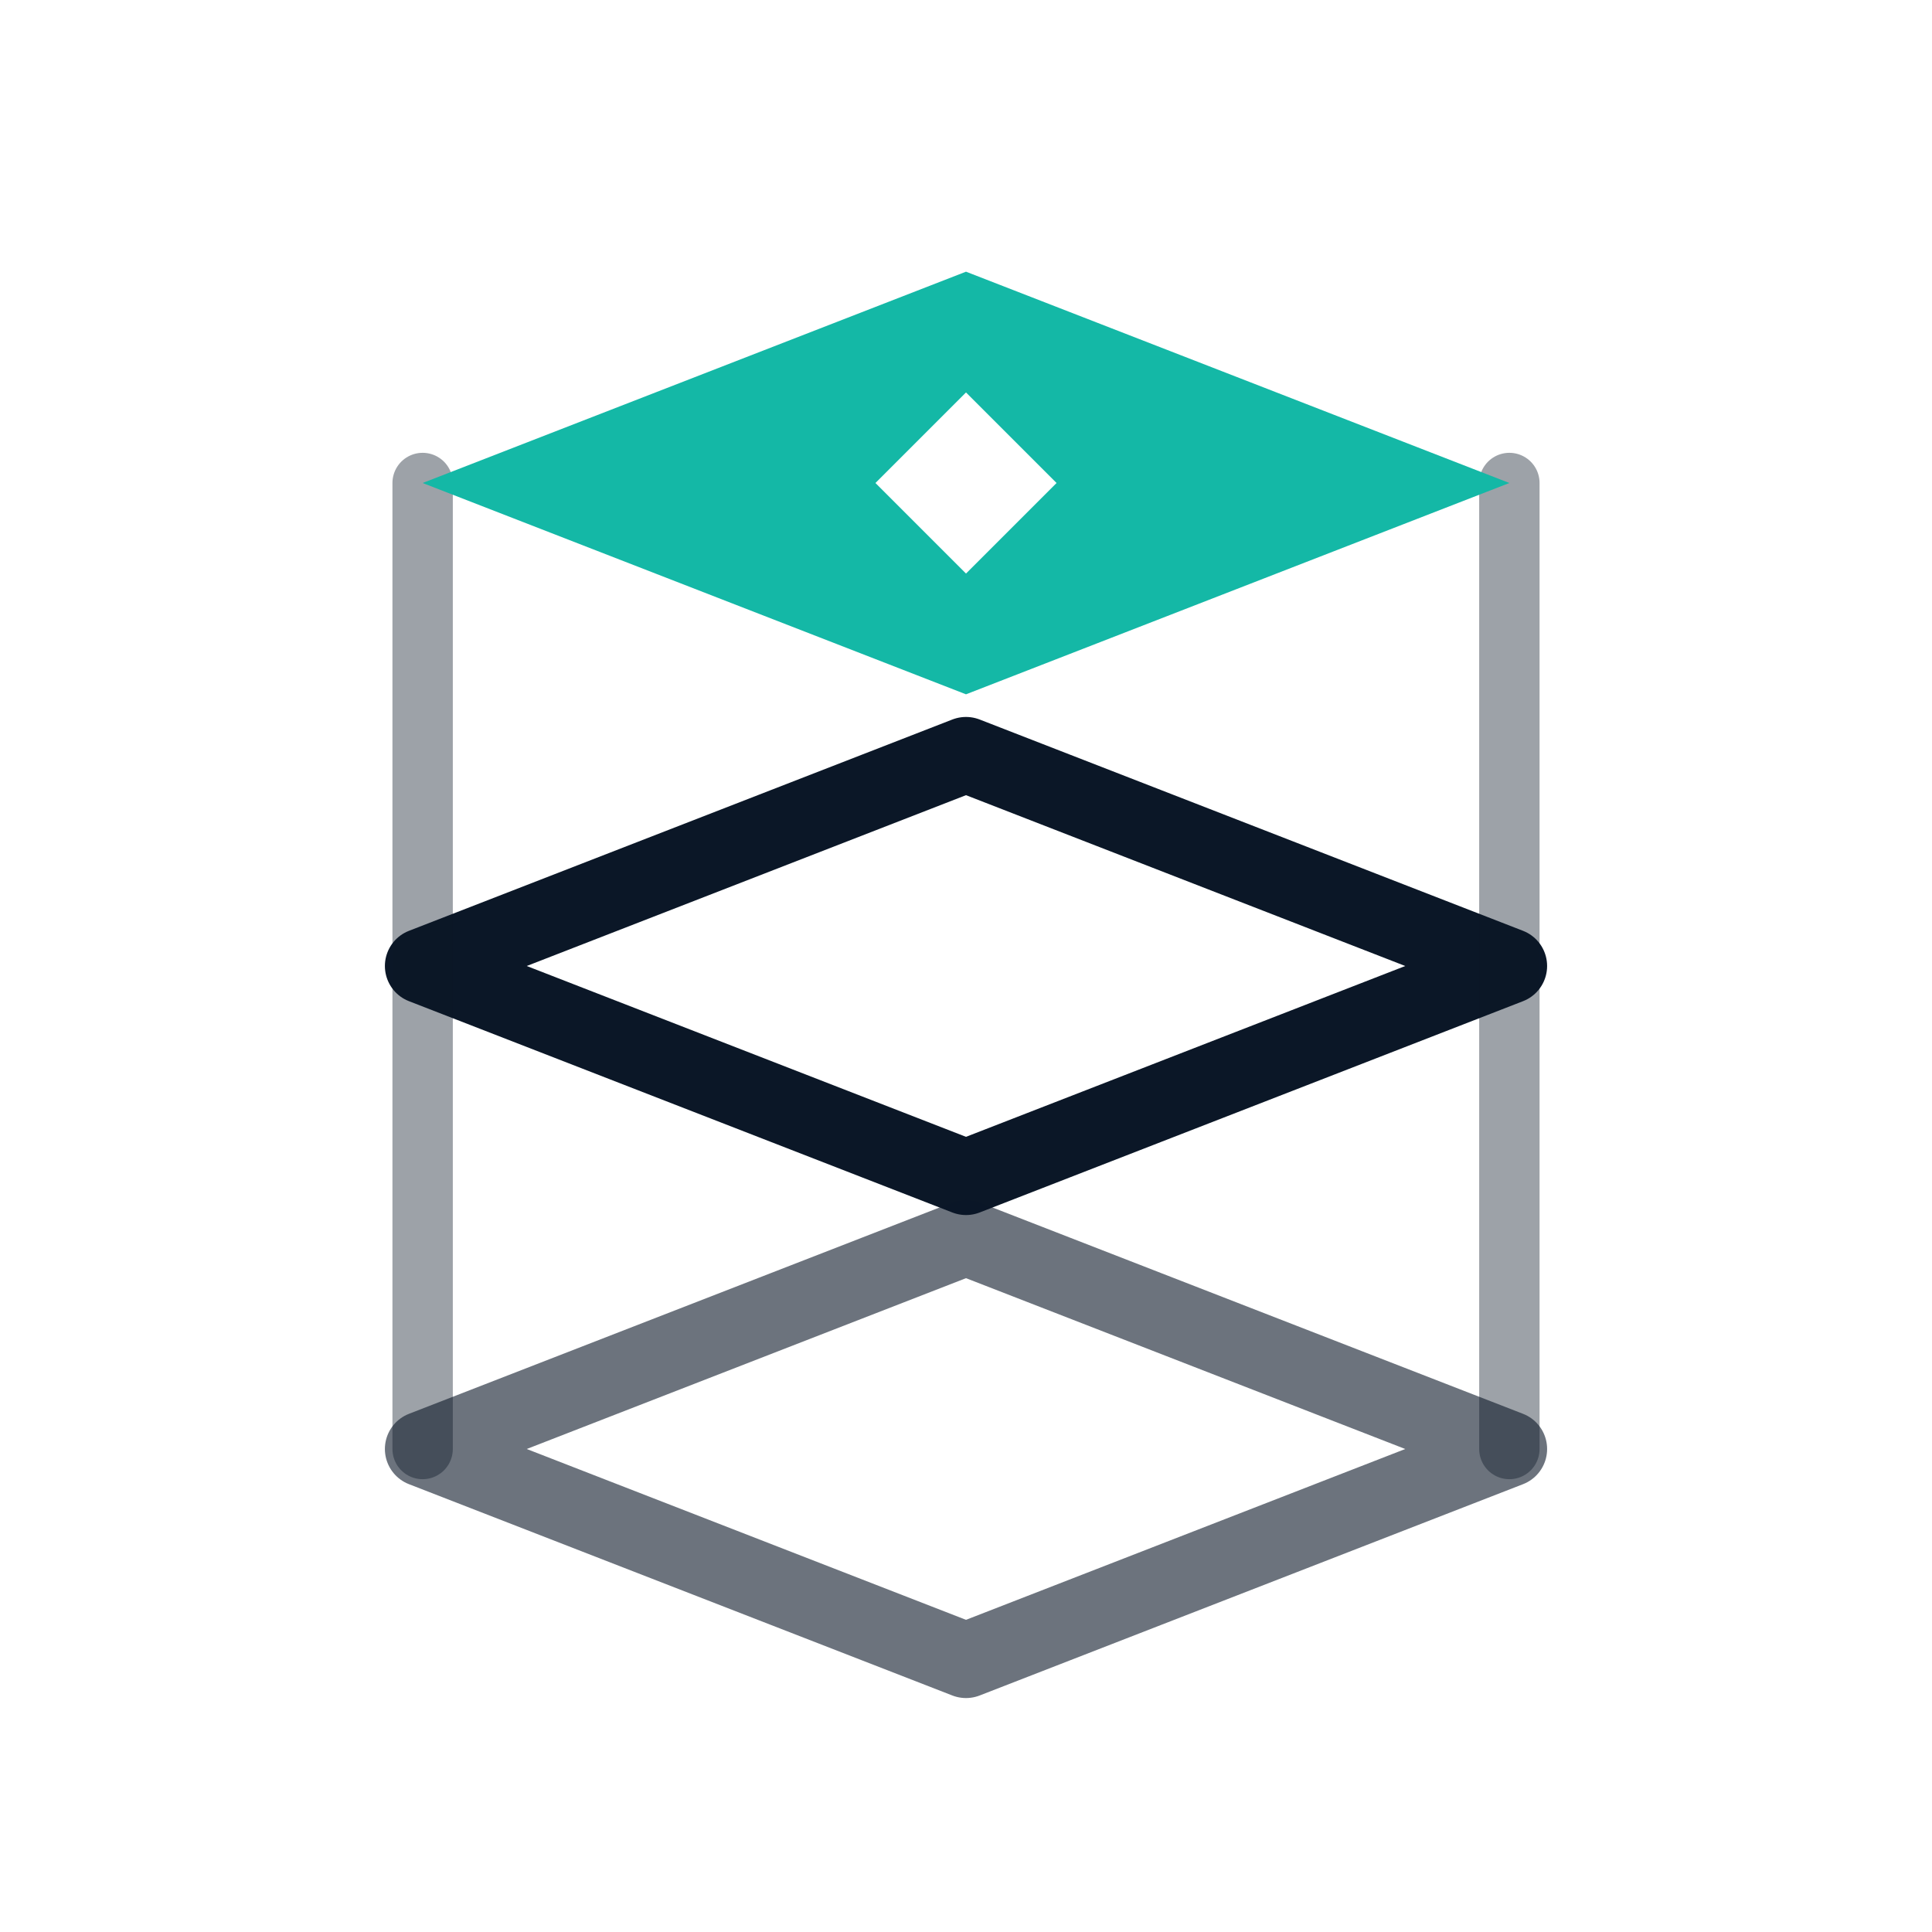
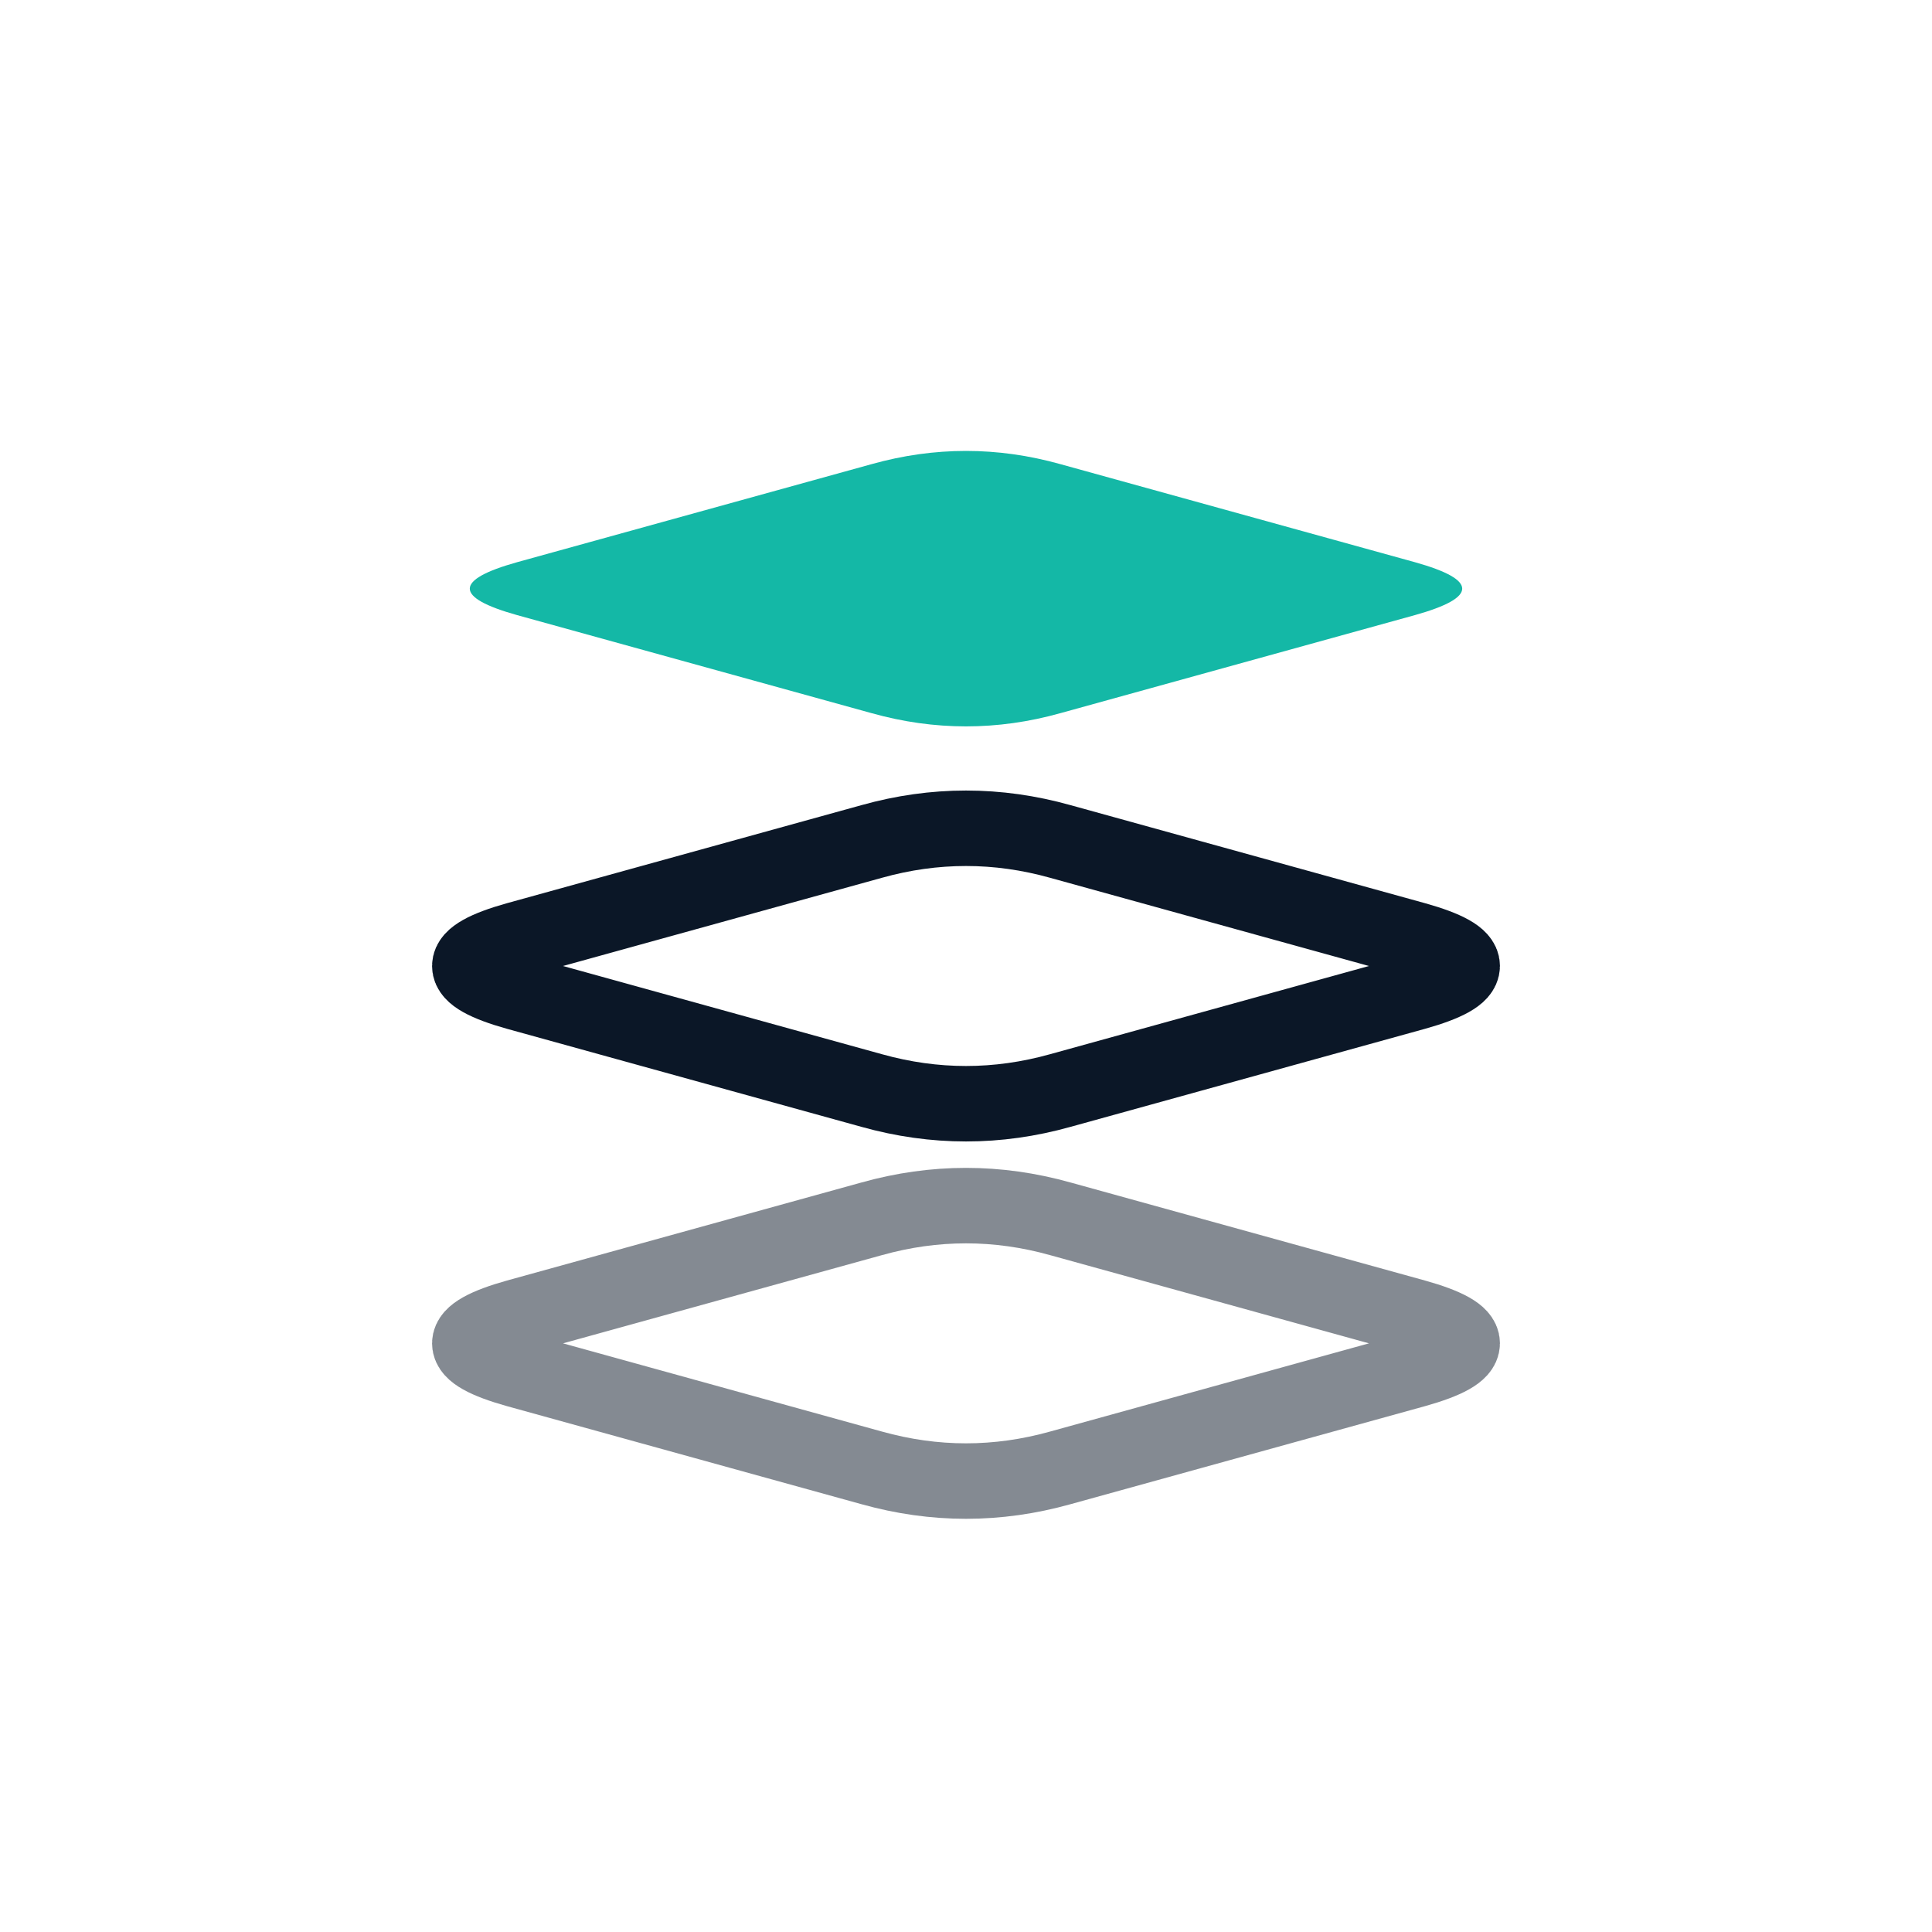
<svg xmlns="http://www.w3.org/2000/svg" viewBox="0 0 512 512" role="img" aria-labelledby="title">
  <g fill="none" stroke="#0B1727" stroke-width="20" stroke-linecap="round" stroke-linejoin="round">
-     <path d="M112 256 256 200 400 256 256 312Z" />
-     <path d="M112 384 256 328 400 384 256 440Z" stroke-opacity=".6" />
-     <path d="M112 128v256M400 128v256" stroke-width="16" stroke-opacity=".4" />
+     <path d="M137 249 231 223Q256 216 281 223L375 249Q400 256 375 263L281 289Q256 296 231 289L137 263Q112 256 137 249Z" />
+     <path d="M137 349 231 323Q256 316 281 323L375 349Q400 356 375 363L281 389Q256 396 231 389L137 363Q112 356 137 349Z" stroke-opacity=".5" />
  </g>
-   <path d="M112 128 256 72 400 128 256 184ZM256 104 280 128 256 152 232 128Z" fill="#14B8A6" fill-rule="evenodd" />
+   <path d="M137 149 231 123Q256 116 281 123L375 149Q400 156 375 163L281 189Q256 196 231 189L137 163Q112 156 137 149Z" fill="#14B8A6" />
</svg>
